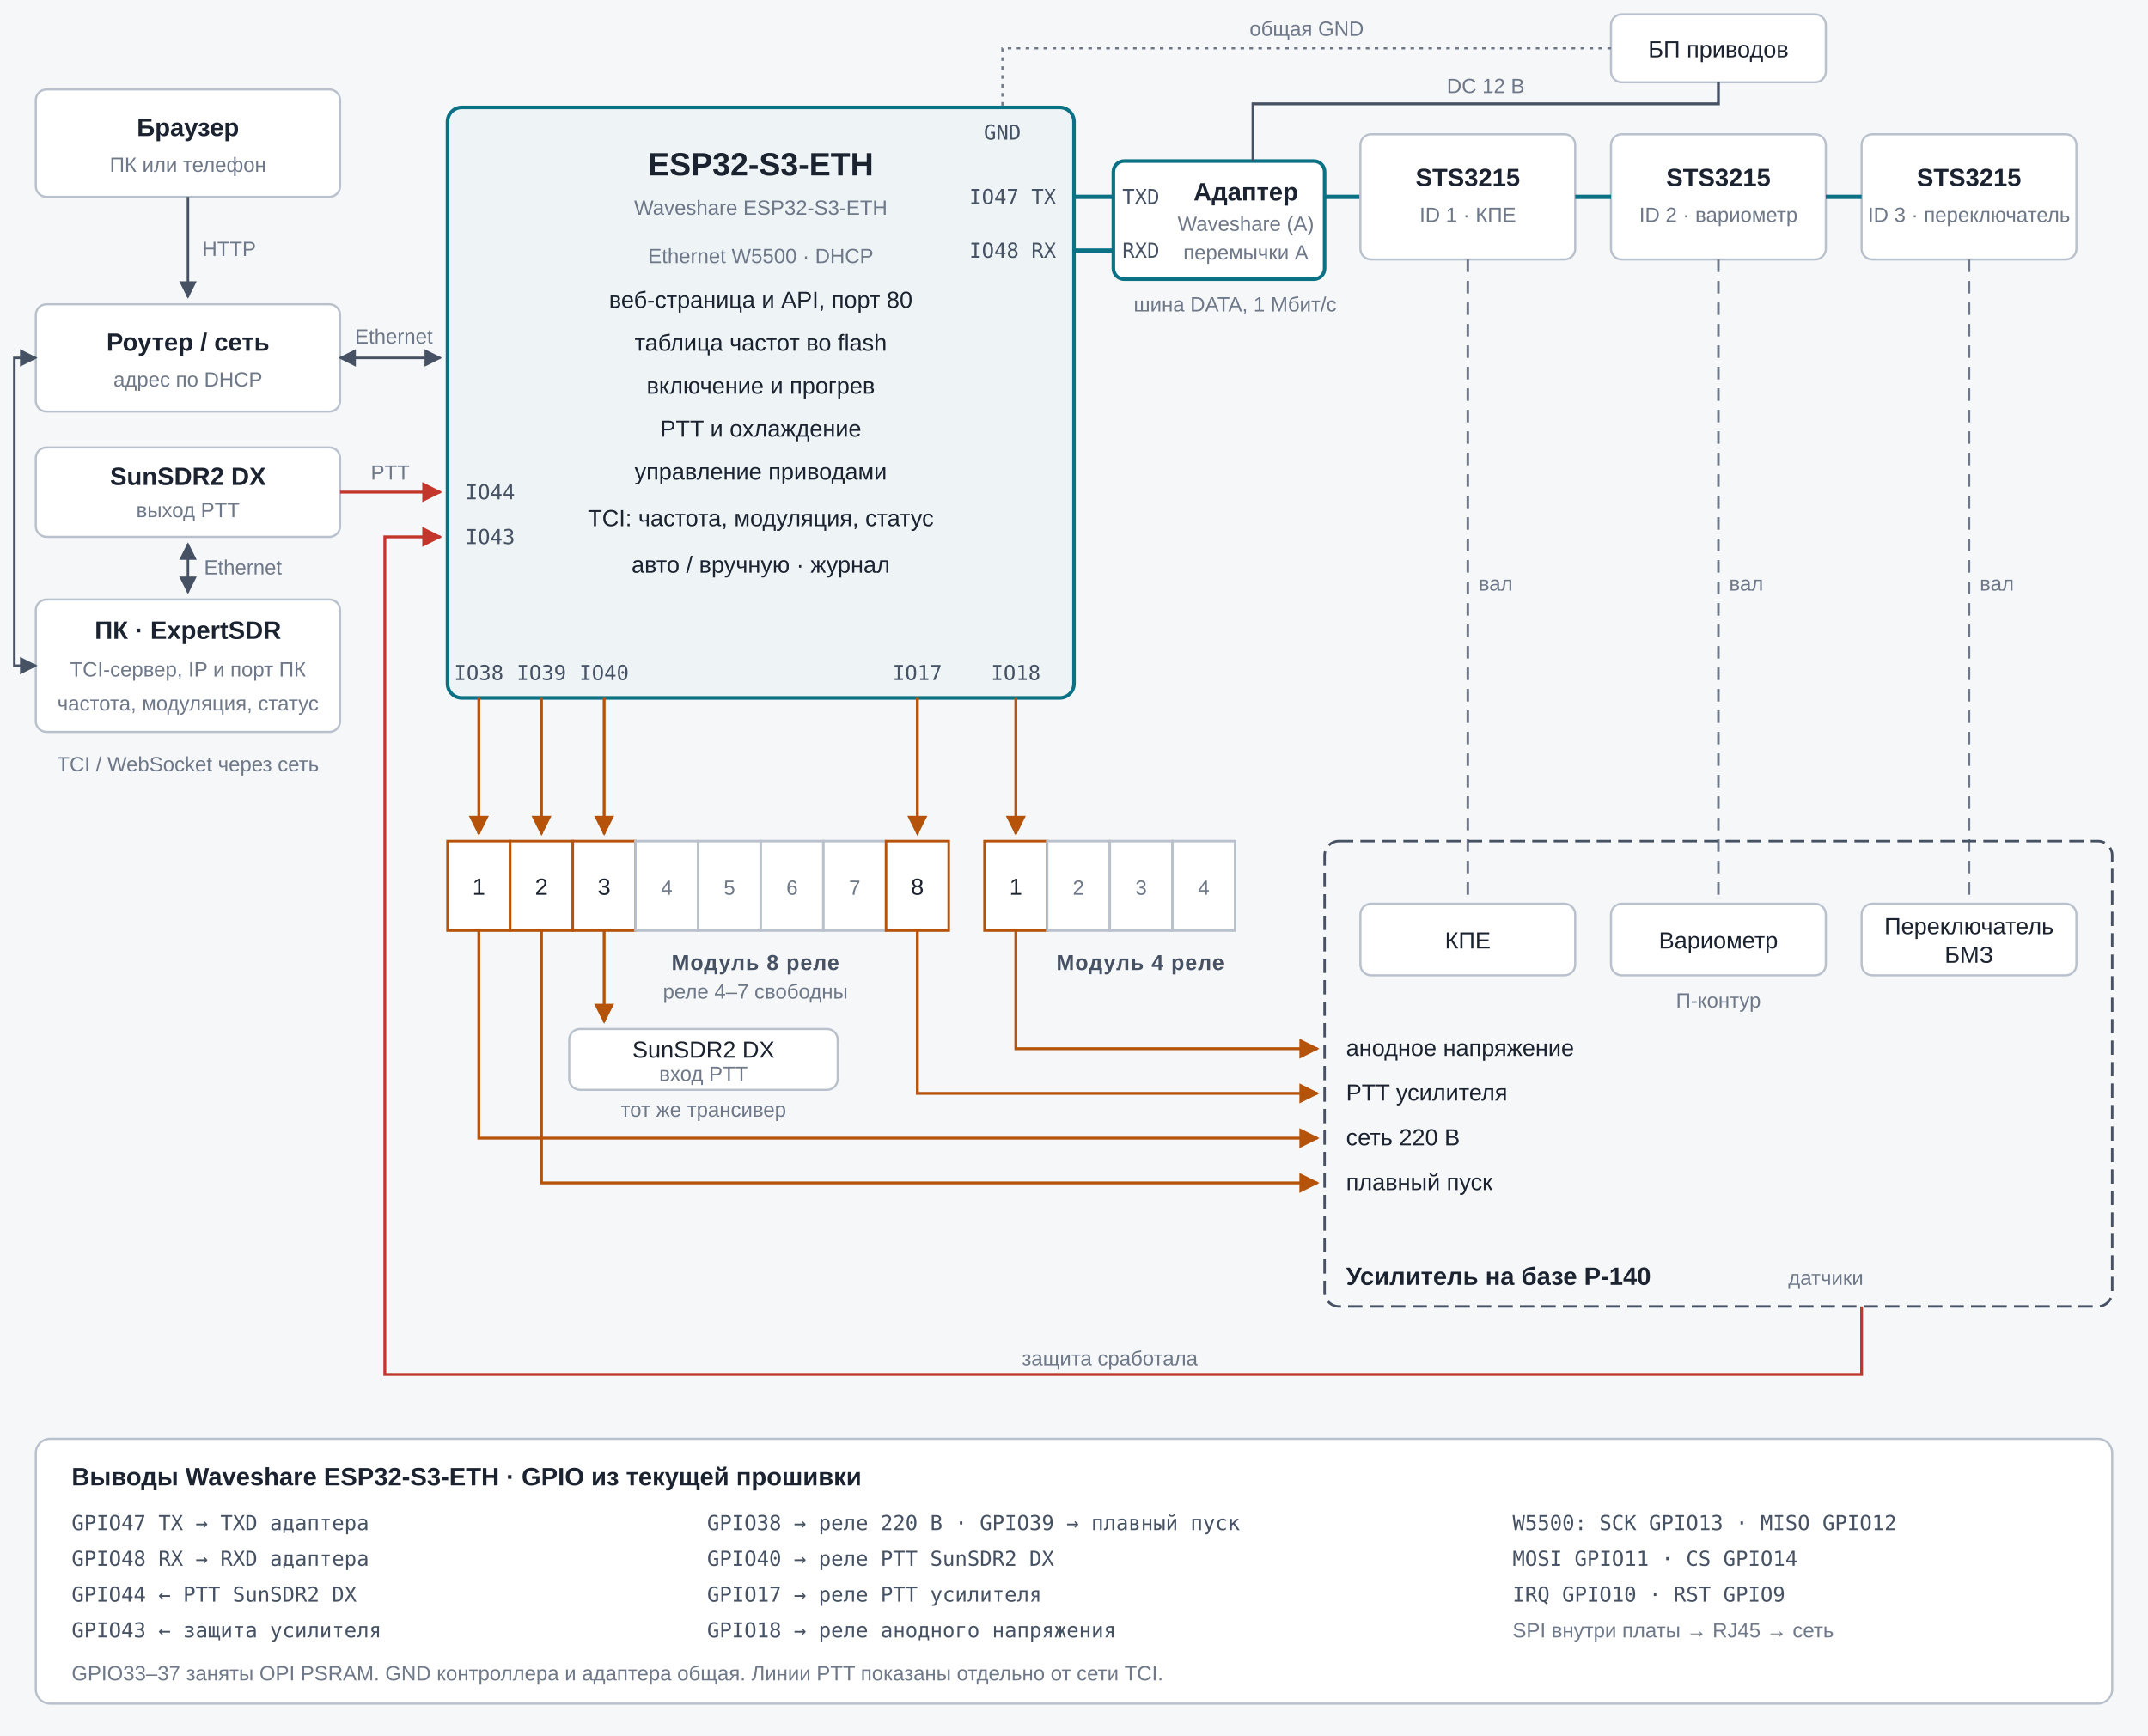
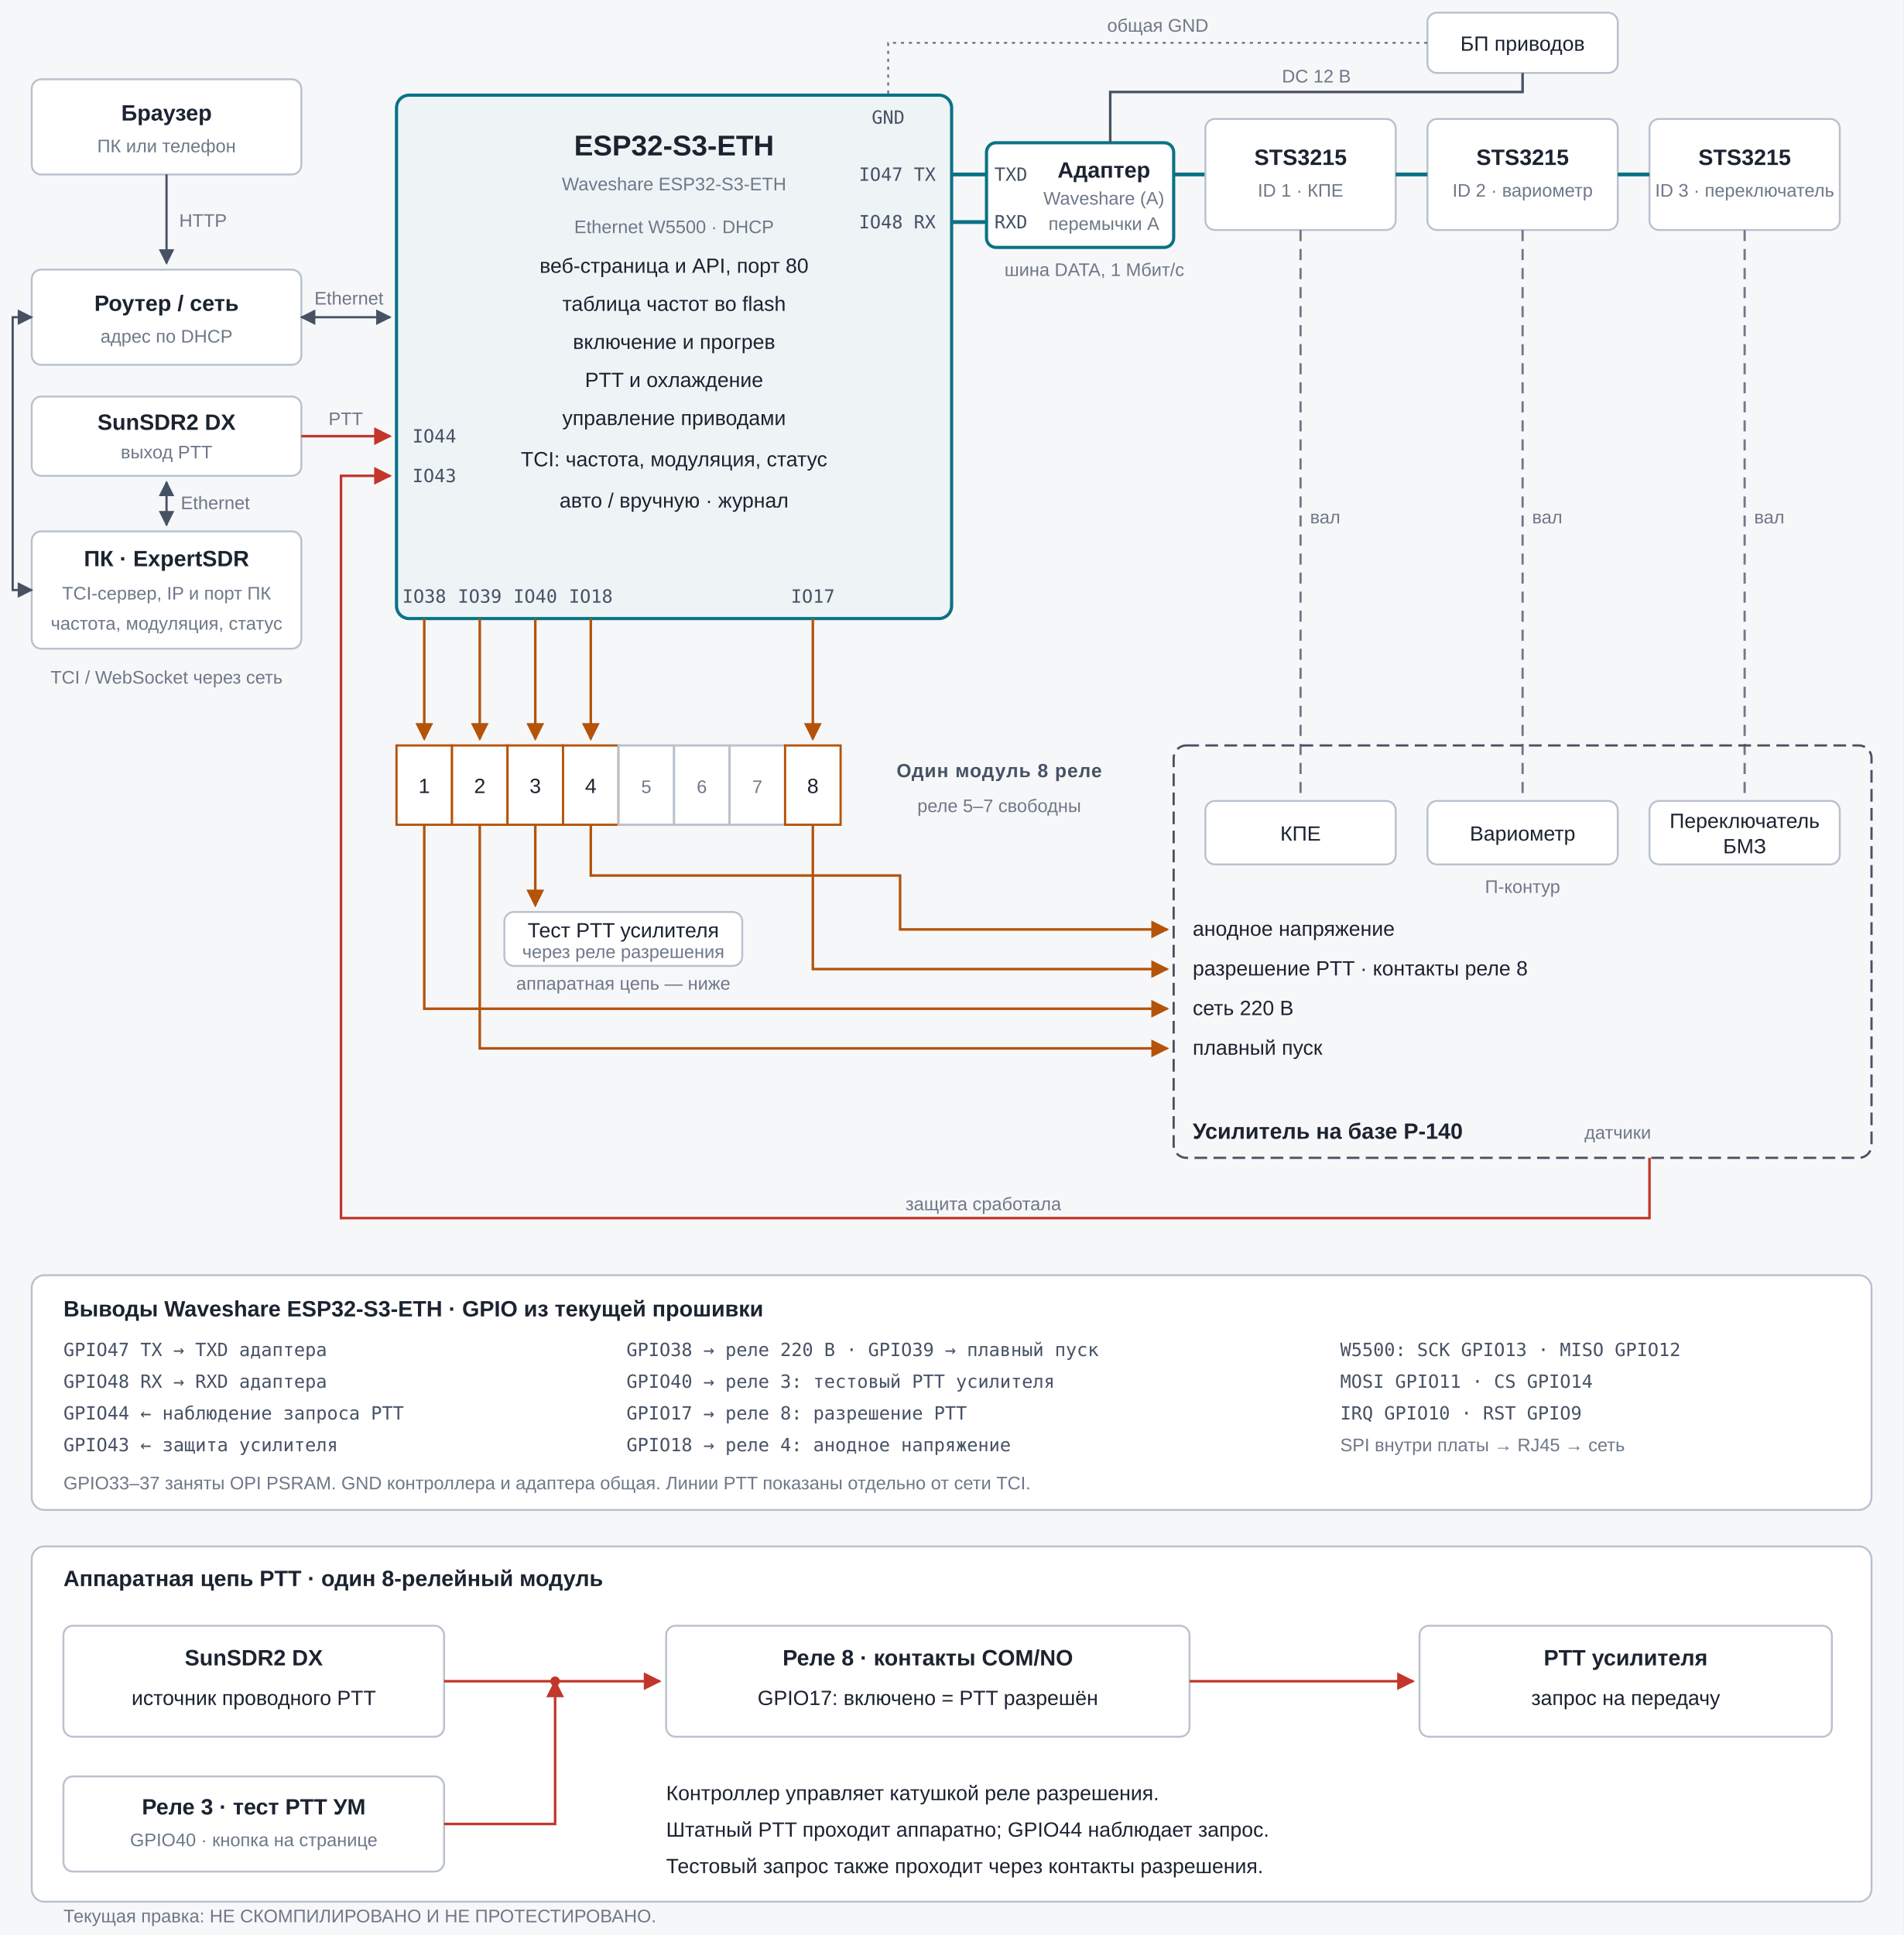
- <svg xmlns="http://www.w3.org/2000/svg" viewBox="0 0 1200 970" role="img" aria-label="Схема Waveshare ESP32-S3-ETH: Ethernet W5500, браузер по HTTP, SunSDR2 DX через ExpertSDR на компьютере и TCI по WebSocket; отдельные проводные линии PTT; UART приводов GPIO47 TX и GPIO48 RX; реле GPIO38, 39, 40, 17, 18; входы GPIO44 и GPIO43; SPI W5500 GPIO13, 12, 11, 14, 10, 9." class="scheme">
+ <svg xmlns="http://www.w3.org/2000/svg" viewBox="0 0 1200 1220" role="img" aria-label="Схема Waveshare ESP32-S3-ETH: Ethernet W5500, браузер по HTTP, SunSDR2 DX через ExpertSDR на компьютере и TCI по WebSocket; аппаратный PTT от трансивера через реле разрешения, GPIO44 наблюдает запрос, отдельное реле тестового PTT усилителя, один модуль на 8 реле; UART приводов GPIO47 TX и GPIO48 RX; реле GPIO38, 39, 40, 17, 18; входы GPIO44 и GPIO43; SPI W5500 GPIO13, 12, 11, 14, 10, 9." class="scheme">
  <style>
.scheme text { font-family: 'IBM Plex Sans', 'Segoe UI', Arial, sans-serif; }
.scheme .t { font-size: 13px; fill: #1c2330; }
.scheme .ts { font-size: 11.5px; fill: #6e7888; }
.scheme .tb { font-size: 14px; font-weight: 600; fill: #1c2330; }
.scheme .th { font-size: 18px; font-weight: 700; fill: #1c2330; }
.scheme .tl { font-size: 12px; font-weight: 600; letter-spacing: .04em; fill: #465264; }
.scheme .pin { font-family: 'IBM Plex Mono', Consolas, monospace; font-size: 11.5px; fill: #465264; }
.scheme .box { fill: #ffffff; stroke: #b9c1cd; stroke-width: 1.2; }
.scheme .esp { fill: #eef4f6; stroke: #0b7285; stroke-width: 2; }
.scheme .amp { fill: none; stroke: #465264; stroke-width: 1.4; stroke-dasharray: 8 4; }
.scheme .comp { fill: #ffffff; stroke: #0b7285; stroke-width: 2; }
.scheme .cell { fill: #ffffff; stroke: #b45309; stroke-width: 1.4; }
.scheme .cell.free { stroke: #b9c1cd; }
.scheme .bus { fill: none; stroke: #0b7285; stroke-width: 2.4; }
.scheme .pwr { fill: none; stroke: #465264; stroke-width: 1.6; }
.scheme .gnd { fill: none; stroke: #6e7888; stroke-width: 1.2; stroke-dasharray: 2 3; }
.scheme .mech { fill: none; stroke: #6e7888; stroke-width: 1.4; stroke-dasharray: 7 5; }
.scheme .ctl { fill: none; stroke: #b45309; stroke-width: 1.6; }
.scheme .sig { fill: none; stroke: #c2362b; stroke-width: 1.6; }
.scheme .net { fill: none; stroke: #465264; stroke-width: 1.4; }
.scheme .dot { fill: #0b7285; }
.scheme .ah-net { fill: #465264; }
.scheme .ah-ctl { fill: #b45309; }
.scheme .ah-sig { fill: #c2362b; }
.scheme .bg { fill: #f6f7f9; }
</style>
  <defs>
    <marker id="ar-net" viewBox="0 0 10 10" refX="9" refY="5" markerWidth="7" markerHeight="7" orient="auto-start-reverse">
      <path d="M0 0 L10 5 L0 10 z" class="ah-net" />
    </marker>
    <marker id="ar-ctl" viewBox="0 0 10 10" refX="9" refY="5" markerWidth="7" markerHeight="7" orient="auto-start-reverse">
      <path d="M0 0 L10 5 L0 10 z" class="ah-ctl" />
    </marker>
    <marker id="ar-sig" viewBox="0 0 10 10" refX="9" refY="5" markerWidth="7" markerHeight="7" orient="auto-start-reverse">
      <path d="M0 0 L10 5 L0 10 z" class="ah-sig" />
    </marker>
  </defs>
-   <rect x="0" y="0" width="1200" height="970" class="bg" />
+   <rect x="0" y="0" width="1200" height="1220" class="bg" />
  <rect x="20" y="50" width="170" height="60" rx="6" class="box" />
  <text x="105" y="76" class="tb" text-anchor="middle">Браузер</text>
  <text x="105" y="96" class="ts" text-anchor="middle">ПК или телефон</text>
  <rect x="20" y="170" width="170" height="60" rx="6" class="box" />
  <text x="105" y="196" class="tb" text-anchor="middle">Роутер / сеть</text>
  <text x="105" y="216" class="ts" text-anchor="middle">адрес по DHCP</text>
  <path d="M105 110 L105 166" class="net" marker-end="url(#ar-net)" />
  <text x="113" y="143" class="ts" text-anchor="start">HTTP</text>
  <path d="M190 200 L246 200" class="net" marker-start="url(#ar-net)" marker-end="url(#ar-net)" />
  <text x="220" y="192" class="ts" text-anchor="middle">Ethernet</text>
  <rect x="20" y="250" width="170" height="50" rx="6" class="box" />
  <text x="105" y="271" class="tb" text-anchor="middle">SunSDR2 DX</text>
  <text x="105" y="289" class="ts" text-anchor="middle">выход PTT</text>
  <path d="M190 275 L246 275" class="sig" marker-end="url(#ar-sig)" />
  <text x="218" y="268" class="ts" text-anchor="middle">PTT</text>
  <rect x="20" y="335" width="170" height="74" rx="6" class="box" />
  <text x="105" y="357" class="tb" text-anchor="middle">ПК · ExpertSDR</text>
  <text x="105" y="378" class="ts" text-anchor="middle">TCI-сервер, IP и порт ПК</text>
  <text x="105" y="397" class="ts" text-anchor="middle">частота, модуляция, статус</text>
  <path d="M105 304 L105 331" class="net" marker-start="url(#ar-net)" marker-end="url(#ar-net)" />
  <text x="114" y="321" class="ts">Ethernet</text>
  <path d="M20 372 L8 372 L8 200 L20 200" class="net" marker-start="url(#ar-net)" marker-end="url(#ar-net)" />
  <text x="105" y="431" class="ts" text-anchor="middle">TCI / WebSocket через сеть</text>
  <rect x="250" y="60" width="350" height="330" rx="8" class="esp" />
  <text x="425" y="98" class="th" text-anchor="middle">ESP32-S3-ETH</text>
  <text x="425" y="120" class="ts" text-anchor="middle">Waveshare ESP32-S3-ETH</text>
  <text x="425" y="147" class="ts" text-anchor="middle">Ethernet W5500 · DHCP</text>
  <text x="425" y="172" class="t" text-anchor="middle">веб-страница и API, порт 80</text>
  <text x="425" y="196" class="t" text-anchor="middle">таблица частот во flash</text>
  <text x="425" y="220" class="t" text-anchor="middle">включение и прогрев</text>
  <text x="425" y="244" class="t" text-anchor="middle">PTT и охлаждение</text>
  <text x="425" y="268" class="t" text-anchor="middle">управление приводами</text>
  <text x="425" y="294" class="t" text-anchor="middle">TCI: частота, модуляция, статус</text>
  <text x="425" y="320" class="t" text-anchor="middle">авто / вручную · журнал</text>
  <text x="590" y="114" class="pin" text-anchor="end">IO47 TX</text>
  <text x="590" y="144" class="pin" text-anchor="end">IO48 RX</text>
  <text x="560" y="78" class="pin" text-anchor="middle">GND</text>
  <text x="260" y="279" class="pin" text-anchor="start">IO44</text>
  <text x="260" y="304" class="pin" text-anchor="start">IO43</text>
  <text x="267.5" y="380" class="pin" text-anchor="middle">IO38</text>
  <text x="302.5" y="380" class="pin" text-anchor="middle">IO39</text>
  <text x="337.5" y="380" class="pin" text-anchor="middle">IO40</text>
  <text x="512.5" y="380" class="pin" text-anchor="middle">IO17</text>
-   <text x="567.5" y="380" class="pin" text-anchor="middle">IO18</text>
+   <text x="372.5" y="380" class="pin" text-anchor="middle">IO18</text>
  <path d="M600 110 L622 110" class="bus" />
  <path d="M600 140 L622 140" class="bus" />
  <rect x="622" y="90" width="118" height="66" rx="6" class="comp" />
  <text x="627" y="114" class="pin" text-anchor="start">TXD</text>
  <text x="627" y="144" class="pin" text-anchor="start">RXD</text>
  <text x="696" y="112" class="tb" text-anchor="middle">Адаптер</text>
  <text x="696" y="129" class="ts" text-anchor="middle">Waveshare (A)</text>
  <text x="696" y="145" class="ts" text-anchor="middle">перемычки A</text>
  <path d="M740 110 L760 110" class="bus" />
  <text x="690" y="174" class="ts" text-anchor="middle">шина DATA, 1 Мбит/с</text>
  <rect x="760" y="75" width="120" height="70" rx="6" class="box" />
  <text x="820" y="104" class="tb" text-anchor="middle">STS3215</text>
  <text x="820" y="124" class="ts" text-anchor="middle">ID 1 · КПЕ</text>
  <rect x="900" y="75" width="120" height="70" rx="6" class="box" />
  <text x="960" y="104" class="tb" text-anchor="middle">STS3215</text>
  <text x="960" y="124" class="ts" text-anchor="middle">ID 2 · вариометр</text>
  <rect x="1040" y="75" width="120" height="70" rx="6" class="box" />
  <text x="1100" y="104" class="tb" text-anchor="middle">STS3215</text>
  <text x="1100" y="124" class="ts" text-anchor="middle">ID 3 · переключатель</text>
  <path d="M880 110 L900 110" class="bus" />
  <path d="M1020 110 L1040 110" class="bus" />
  <rect x="900" y="8" width="120" height="38" rx="6" class="box" />
  <text x="960" y="32" class="t" text-anchor="middle">БП приводов</text>
  <path d="M960 46 L960 58 L700 58 L700 90" class="pwr" />
  <text x="830" y="52" class="ts" text-anchor="middle">DC 12 В</text>
  <path d="M900 27 L560 27 L560 60" class="gnd" />
  <text x="730" y="20" class="ts" text-anchor="middle">общая GND</text>
  <path d="M820 145 L820 505" class="mech" />
  <text x="826" y="330" class="ts" text-anchor="start">вал</text>
  <path d="M960 145 L960 505" class="mech" />
  <text x="966" y="330" class="ts" text-anchor="start">вал</text>
  <path d="M1100 145 L1100 505" class="mech" />
  <text x="1106" y="330" class="ts" text-anchor="start">вал</text>
-   <text x="422" y="542" class="tl" text-anchor="middle">Модуль 8 реле</text>
+   <text x="630" y="490" class="tl" text-anchor="middle">Один модуль 8 реле</text>
  <rect x="250" y="470" width="35" height="50" rx="0" class="cell" />
  <text x="267.5" y="500" class="t" text-anchor="middle">1</text>
  <rect x="285" y="470" width="35" height="50" rx="0" class="cell" />
  <text x="302.5" y="500" class="t" text-anchor="middle">2</text>
  <rect x="320" y="470" width="35" height="50" rx="0" class="cell" />
  <text x="337.5" y="500" class="t" text-anchor="middle">3</text>
-   <rect x="355" y="470" width="35" height="50" rx="0" class="cell free" />
-   <text x="372.5" y="500" class="ts" text-anchor="middle">4</text>
+   <rect x="355" y="470" width="35" height="50" rx="0" class="cell" />
+   <text x="372.5" y="500" class="t" text-anchor="middle">4</text>
  <rect x="390" y="470" width="35" height="50" rx="0" class="cell free" />
  <text x="407.5" y="500" class="ts" text-anchor="middle">5</text>
  <rect x="425" y="470" width="35" height="50" rx="0" class="cell free" />
  <text x="442.5" y="500" class="ts" text-anchor="middle">6</text>
  <rect x="460" y="470" width="35" height="50" rx="0" class="cell free" />
  <text x="477.5" y="500" class="ts" text-anchor="middle">7</text>
  <rect x="495" y="470" width="35" height="50" rx="0" class="cell" />
  <text x="512.5" y="500" class="t" text-anchor="middle">8</text>
-   <text x="637" y="542" class="tl" text-anchor="middle">Модуль 4 реле</text>
-   <rect x="550" y="470" width="35" height="50" rx="0" class="cell" />
-   <text x="567.5" y="500" class="t" text-anchor="middle">1</text>
-   <rect x="585" y="470" width="35" height="50" rx="0" class="cell free" />
-   <text x="602.5" y="500" class="ts" text-anchor="middle">2</text>
-   <rect x="620" y="470" width="35" height="50" rx="0" class="cell free" />
-   <text x="637.5" y="500" class="ts" text-anchor="middle">3</text>
-   <rect x="655" y="470" width="35" height="50" rx="0" class="cell free" />
-   <text x="672.5" y="500" class="ts" text-anchor="middle">4</text>
-   <text x="422" y="558" class="ts" text-anchor="middle">реле 4–7 свободны</text>
+   <text x="630" y="512" class="ts" text-anchor="middle">реле 5–7 свободны</text>
  <path d="M267.5 390 L267.5 466" class="ctl" marker-end="url(#ar-ctl)" />
  <path d="M302.5 390 L302.5 466" class="ctl" marker-end="url(#ar-ctl)" />
  <path d="M337.5 390 L337.5 466" class="ctl" marker-end="url(#ar-ctl)" />
  <path d="M512.5 390 L512.5 466" class="ctl" marker-end="url(#ar-ctl)" />
-   <path d="M567.5 390 L567.5 466" class="ctl" marker-end="url(#ar-ctl)" />
+   <path d="M372.5 390 L372.5 466" class="ctl" marker-end="url(#ar-ctl)" />
  <path d="M337.5 520 L337.5 571" class="ctl" marker-end="url(#ar-ctl)" />
  <rect x="318" y="575" width="150" height="34" rx="6" class="box" />
-   <text x="393" y="591" class="t" text-anchor="middle">SunSDR2 DX</text>
-   <text x="393" y="604" class="ts" text-anchor="middle">вход PTT</text>
-   <text x="393" y="624" class="ts" text-anchor="middle">тот же трансивер</text>
+   <text x="393" y="591" class="t" text-anchor="middle">Тест PTT усилителя</text>
+   <text x="393" y="604" class="ts" text-anchor="middle">через реле разрешения</text>
+   <text x="393" y="624" class="ts" text-anchor="middle">аппаратная цепь — ниже</text>
  <rect x="740" y="470" width="440" height="260" rx="8" class="amp" />
  <text x="752" y="718" class="tb" text-anchor="start">Усилитель на базе Р-140</text>
  <rect x="760" y="505" width="120" height="40" rx="6" class="box" />
  <text x="820" y="530" class="t" text-anchor="middle">КПЕ</text>
  <rect x="900" y="505" width="120" height="40" rx="6" class="box" />
  <text x="960" y="530" class="t" text-anchor="middle">Вариометр</text>
  <rect x="1040" y="505" width="120" height="40" rx="6" class="box" />
  <text x="1100" y="522" class="t" text-anchor="middle">Переключатель</text>
  <text x="1100" y="538" class="t" text-anchor="middle">БМЗ</text>
  <text x="960" y="563" class="ts" text-anchor="middle">П-контур</text>
-   <path d="M567.5 520 L567.5 586 L736 586" class="ctl" marker-end="url(#ar-ctl)" />
+   <path d="M372.5 520 L372.5 552 L567.5 552 L567.5 586 L736 586" class="ctl" marker-end="url(#ar-ctl)" />
  <text x="752" y="590" class="t" text-anchor="start">анодное напряжение</text>
  <path d="M512.5 520 L512.5 611 L736 611" class="ctl" marker-end="url(#ar-ctl)" />
-   <text x="752" y="615" class="t" text-anchor="start">PTT усилителя</text>
+   <text x="752" y="615" class="t" text-anchor="start">разрешение PTT · контакты реле 8</text>
  <path d="M267.5 520 L267.5 636 L736 636" class="ctl" marker-end="url(#ar-ctl)" />
  <text x="752" y="640" class="t" text-anchor="start">сеть 220 В</text>
  <path d="M302.5 520 L302.5 661 L736 661" class="ctl" marker-end="url(#ar-ctl)" />
  <text x="752" y="665" class="t" text-anchor="start">плавный пуск</text>
  <path d="M1040 730 L1040 768 L215 768 L215 300 L246 300" class="sig" marker-end="url(#ar-sig)" />
  <text x="620" y="763" class="ts" text-anchor="middle">защита сработала</text>
  <text x="1020" y="718" class="ts" text-anchor="middle">датчики</text>
  <rect x="20" y="804" width="1160" height="148" rx="8" class="box" />
  <text x="40" y="830" class="tb">Выводы Waveshare ESP32-S3-ETH · GPIO из текущей прошивки</text>
  <text x="40" y="855" class="pin">GPIO47 TX → TXD адаптера</text>
  <text x="40" y="875" class="pin">GPIO48 RX → RXD адаптера</text>
-   <text x="40" y="895" class="pin">GPIO44 ← PTT SunSDR2 DX</text>
+   <text x="40" y="895" class="pin">GPIO44 ← наблюдение запроса PTT</text>
  <text x="40" y="915" class="pin">GPIO43 ← защита усилителя</text>
  <text x="395" y="855" class="pin">GPIO38 → реле 220 В · GPIO39 → плавный пуск</text>
-   <text x="395" y="875" class="pin">GPIO40 → реле PTT SunSDR2 DX</text>
-   <text x="395" y="895" class="pin">GPIO17 → реле PTT усилителя</text>
-   <text x="395" y="915" class="pin">GPIO18 → реле анодного напряжения</text>
+   <text x="395" y="875" class="pin">GPIO40 → реле 3: тестовый PTT усилителя</text>
+   <text x="395" y="895" class="pin">GPIO17 → реле 8: разрешение PTT</text>
+   <text x="395" y="915" class="pin">GPIO18 → реле 4: анодное напряжение</text>
  <text x="845" y="855" class="pin">W5500: SCK GPIO13 · MISO GPIO12</text>
  <text x="845" y="875" class="pin">MOSI GPIO11 · CS GPIO14</text>
  <text x="845" y="895" class="pin">IRQ GPIO10 · RST GPIO9</text>
  <text x="845" y="915" class="ts">SPI внутри платы → RJ45 → сеть</text>
  <text x="40" y="939" class="ts">GPIO33–37 заняты OPI PSRAM. GND контроллера и адаптера общая. Линии PTT показаны отдельно от сети TCI.</text>
+   <rect x="20" y="975" width="1160" height="224" rx="8" class="box" />
+   <text x="40" y="1000" class="tb">Аппаратная цепь PTT · один 8-релейный модуль</text>
+   <rect x="40" y="1025" width="240" height="70" rx="6" class="box" />
+   <text x="160" y="1050" class="tb" text-anchor="middle">SunSDR2 DX</text>
+   <text x="160" y="1075" class="t" text-anchor="middle">источник проводного PTT</text>
+   <path d="M280 1060 L416 1060" class="sig" marker-end="url(#ar-sig)" />
+   <circle cx="350" cy="1060" r="3" class="ah-sig" />
+   <rect x="420" y="1025" width="330" height="70" rx="6" class="box" />
+   <text x="585" y="1050" class="tb" text-anchor="middle">Реле 8 · контакты COM/NO</text>
+   <text x="585" y="1075" class="t" text-anchor="middle">GPIO17: включено = PTT разрешён</text>
+   <path d="M750 1060 L891 1060" class="sig" marker-end="url(#ar-sig)" />
+   <rect x="895" y="1025" width="260" height="70" rx="6" class="box" />
+   <text x="1025" y="1050" class="tb" text-anchor="middle">PTT усилителя</text>
+   <text x="1025" y="1075" class="t" text-anchor="middle">запрос на передачу</text>
+   <rect x="40" y="1120" width="240" height="60" rx="6" class="box" />
+   <text x="160" y="1144" class="tb" text-anchor="middle">Реле 3 · тест PTT УМ</text>
+   <text x="160" y="1164" class="ts" text-anchor="middle">GPIO40 · кнопка на странице</text>
+   <path d="M280 1150 L350 1150 L350 1060" class="sig" marker-end="url(#ar-sig)" />
+   <text x="420" y="1135" class="t">Контроллер управляет катушкой реле разрешения.</text>
+   <text x="420" y="1158" class="t">Штатный PTT проходит аппаратно; GPIO44 наблюдает запрос.</text>
+   <text x="420" y="1181" class="t">Тестовый запрос также проходит через контакты разрешения.</text>
+   <text x="40" y="1212" class="ts">Текущая правка: НЕ СКОМПИЛИРОВАНО И НЕ ПРОТЕСТИРОВАНО.</text>
</svg>
